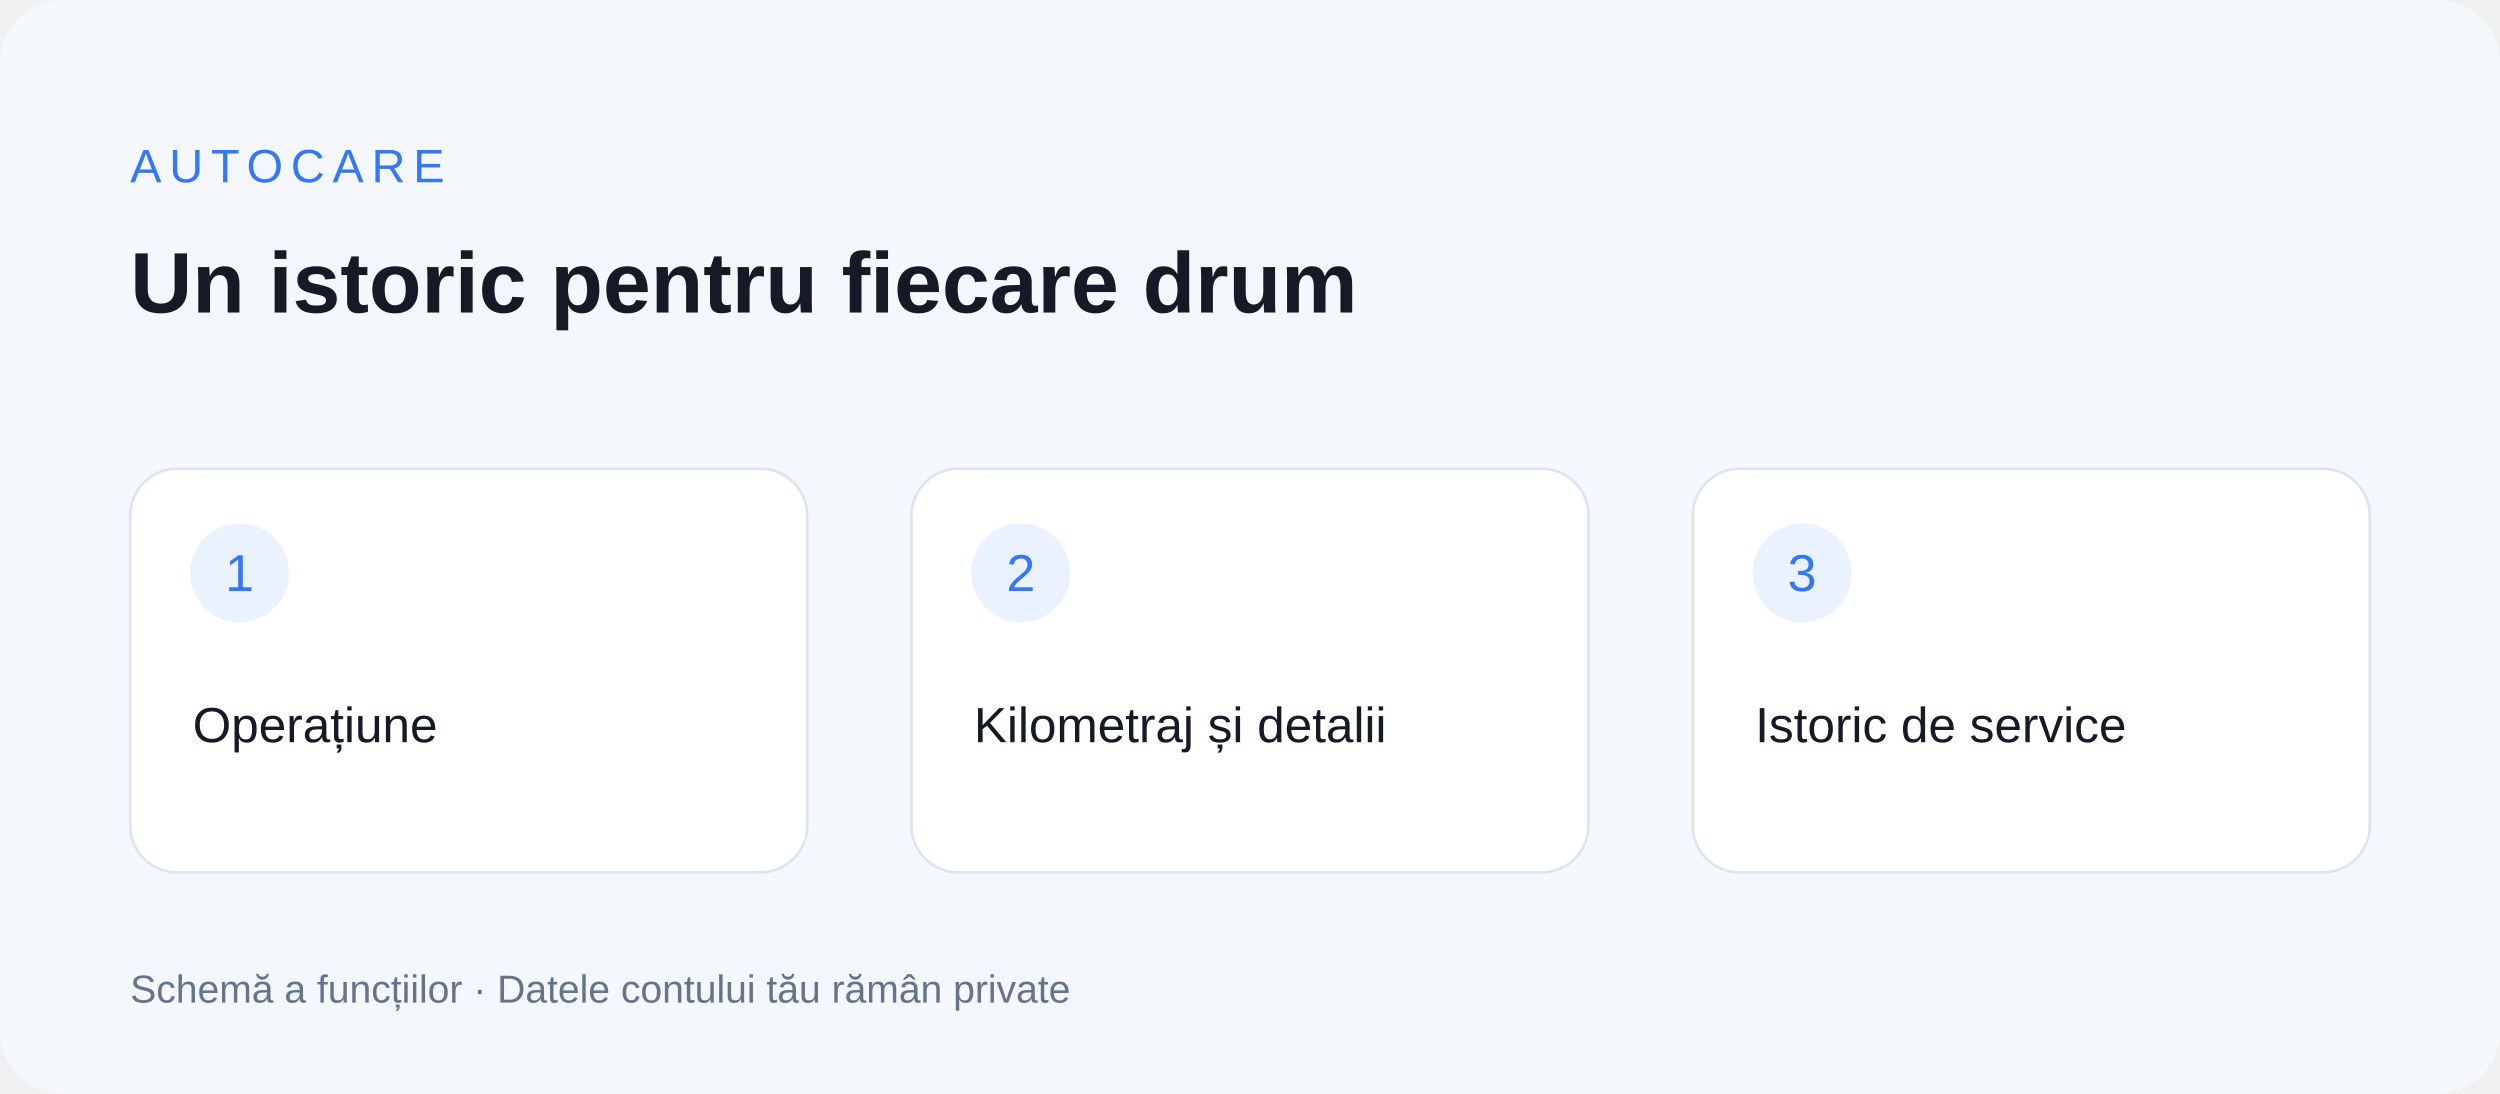
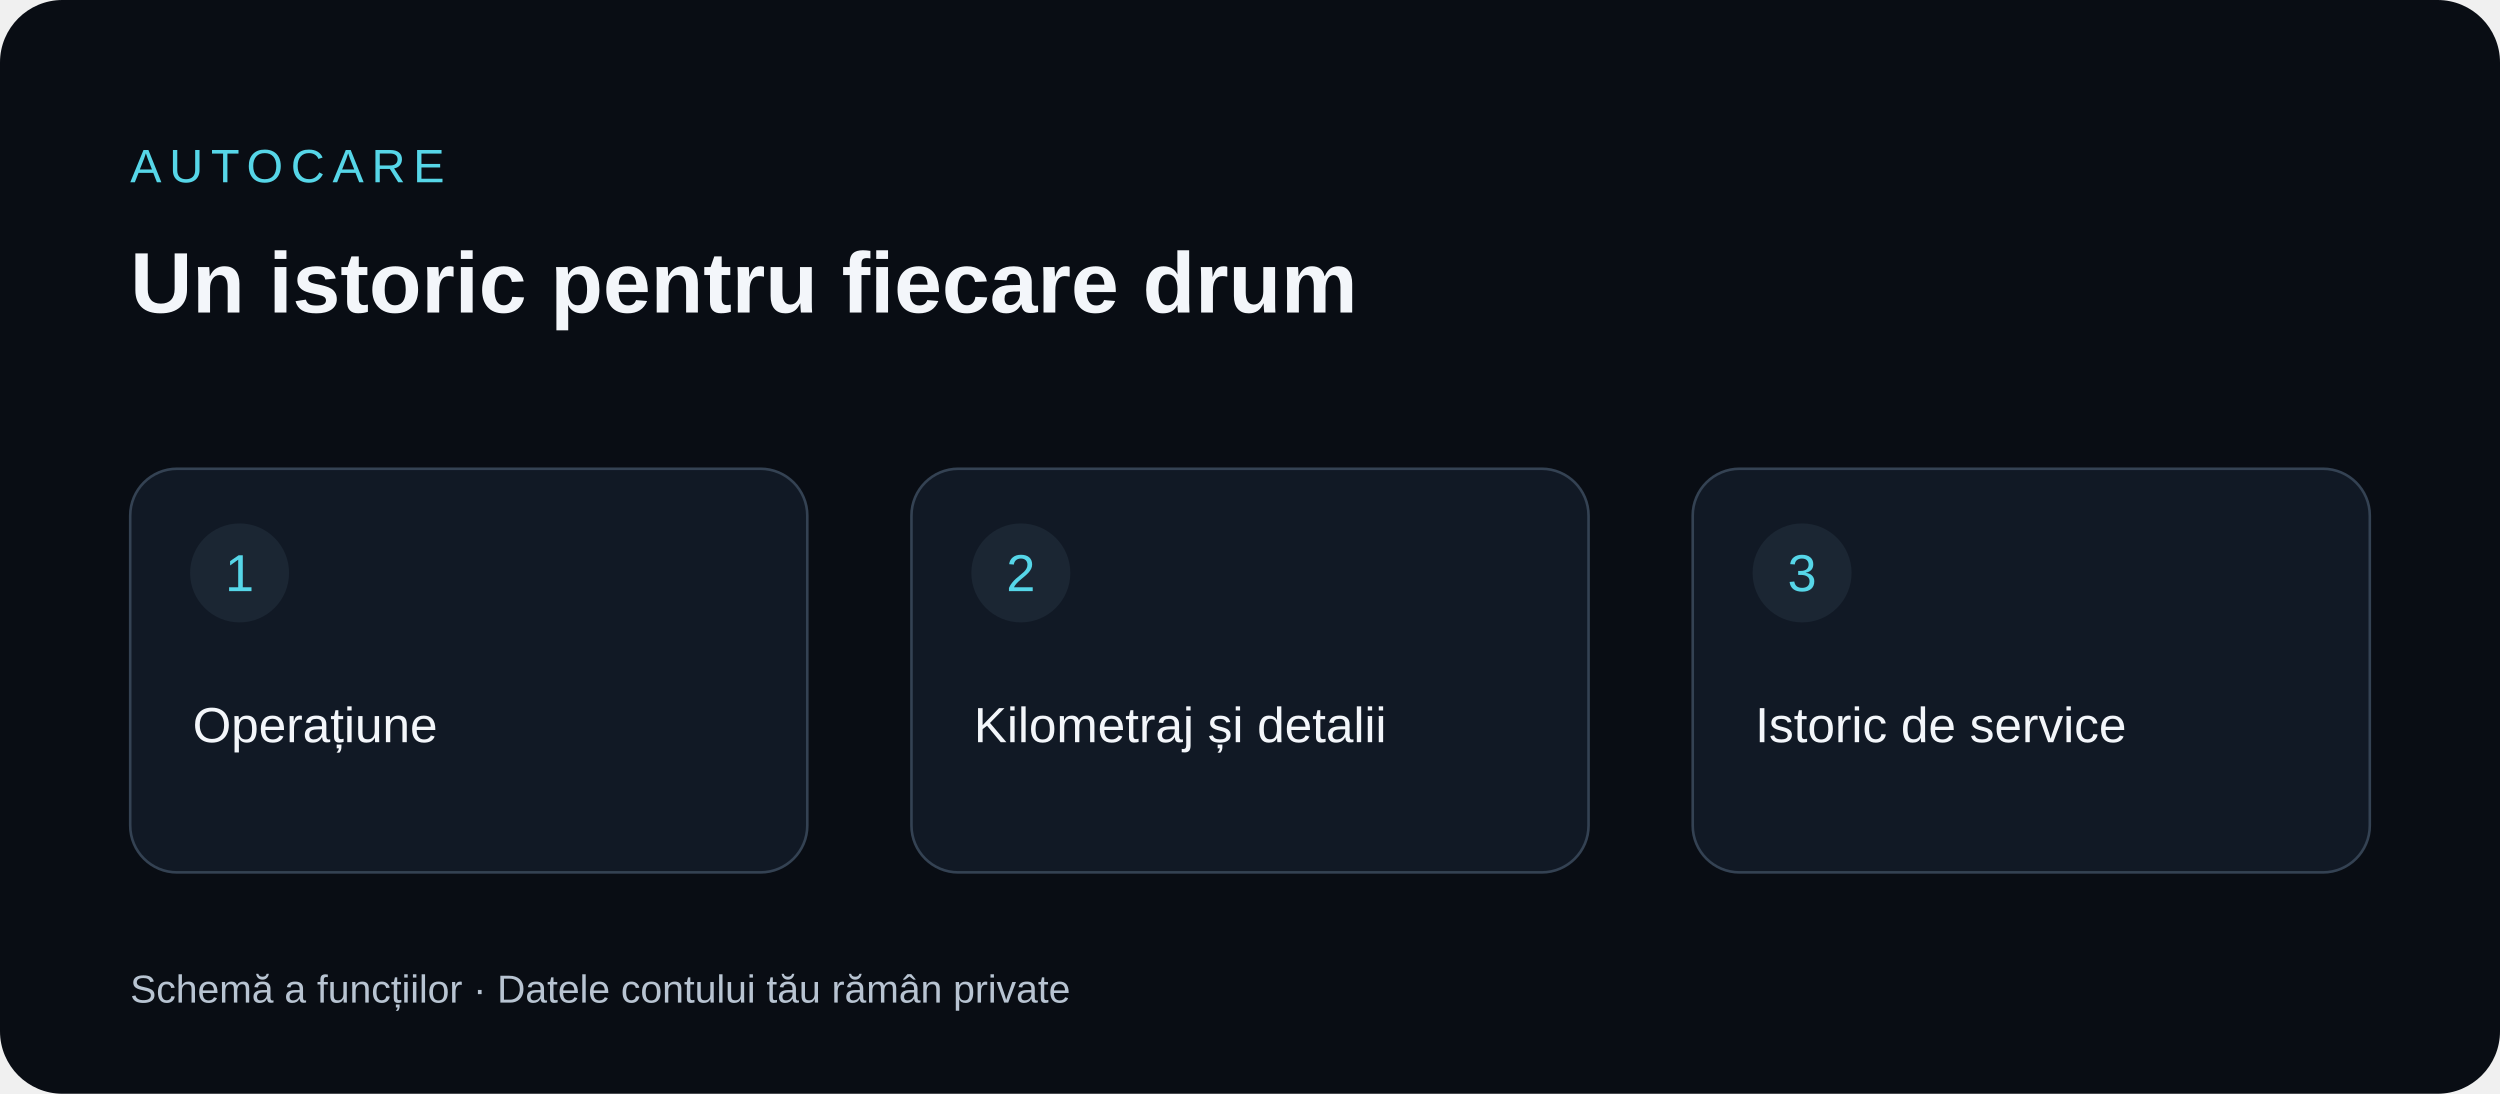
<svg xmlns="http://www.w3.org/2000/svg" width="960" height="420" viewBox="0 0 960 420">
-   <rect width="960" height="420" rx="24" fill="#F4F7FB" />
+   <rect width="960" height="420" rx="24" fill="#090D14" />
  <g font-family="Arial,sans-serif">
-     <text x="50" y="70" fill="#3478F6" font-size="18" letter-spacing="3">AUTOCARE</text>
-     <text x="50" y="120" fill="#151B26" font-size="33" font-weight="700">Un istoric pentru fiecare drum</text>
-     <rect x="50" y="180" width="260" height="155" rx="18" fill="white" stroke="#DCE4EF" />
-     <circle cx="92" cy="220" r="19" fill="#EAF1FF" />
-     <text x="92" y="227" text-anchor="middle" font-size="20" fill="#3478F6">1</text>
-     <text x="74" y="285" fill="#151B26" font-size="19">Operațiune</text>
-     <rect x="350" y="180" width="260" height="155" rx="18" fill="white" stroke="#DCE4EF" />
-     <circle cx="392" cy="220" r="19" fill="#EAF1FF" />
-     <text x="392" y="227" text-anchor="middle" font-size="20" fill="#3478F6">2</text>
-     <text x="374" y="285" fill="#151B26" font-size="19">Kilometraj și detalii</text>
-     <rect x="650" y="180" width="260" height="155" rx="18" fill="white" stroke="#DCE4EF" />
-     <circle cx="692" cy="220" r="19" fill="#EAF1FF" />
-     <text x="692" y="227" text-anchor="middle" font-size="20" fill="#3478F6">3</text>
-     <text x="674" y="285" fill="#151B26" font-size="19">Istoric de service</text>
-     <text x="50" y="385" fill="#64748B" font-size="15">Schemă a funcțiilor · Datele contului tău rămân private</text>
+     <text x="50" y="70" fill="#56D6E8" font-size="18" letter-spacing="3">AUTOCARE</text>
+     <text x="50" y="120" fill="#F3F6FA" font-size="33" font-weight="700">Un istoric pentru fiecare drum</text>
+     <rect x="50" y="180" width="260" height="155" rx="18" fill="#111925" stroke="#344253" />
+     <circle cx="92" cy="220" r="19" fill="#1B2633" />
+     <text x="92" y="227" text-anchor="middle" font-size="20" fill="#56D6E8">1</text>
+     <text x="74" y="285" fill="#F3F6FA" font-size="19">Operațiune</text>
+     <rect x="350" y="180" width="260" height="155" rx="18" fill="#111925" stroke="#344253" />
+     <circle cx="392" cy="220" r="19" fill="#1B2633" />
+     <text x="392" y="227" text-anchor="middle" font-size="20" fill="#56D6E8">2</text>
+     <text x="374" y="285" fill="#F3F6FA" font-size="19">Kilometraj și detalii</text>
+     <rect x="650" y="180" width="260" height="155" rx="18" fill="#111925" stroke="#344253" />
+     <circle cx="692" cy="220" r="19" fill="#1B2633" />
+     <text x="692" y="227" text-anchor="middle" font-size="20" fill="#56D6E8">3</text>
+     <text x="674" y="285" fill="#F3F6FA" font-size="19">Istoric de service</text>
+     <text x="50" y="385" fill="#B8C4D2" font-size="15">Schemă a funcțiilor · Datele contului tău rămân private</text>
  </g>
</svg>
